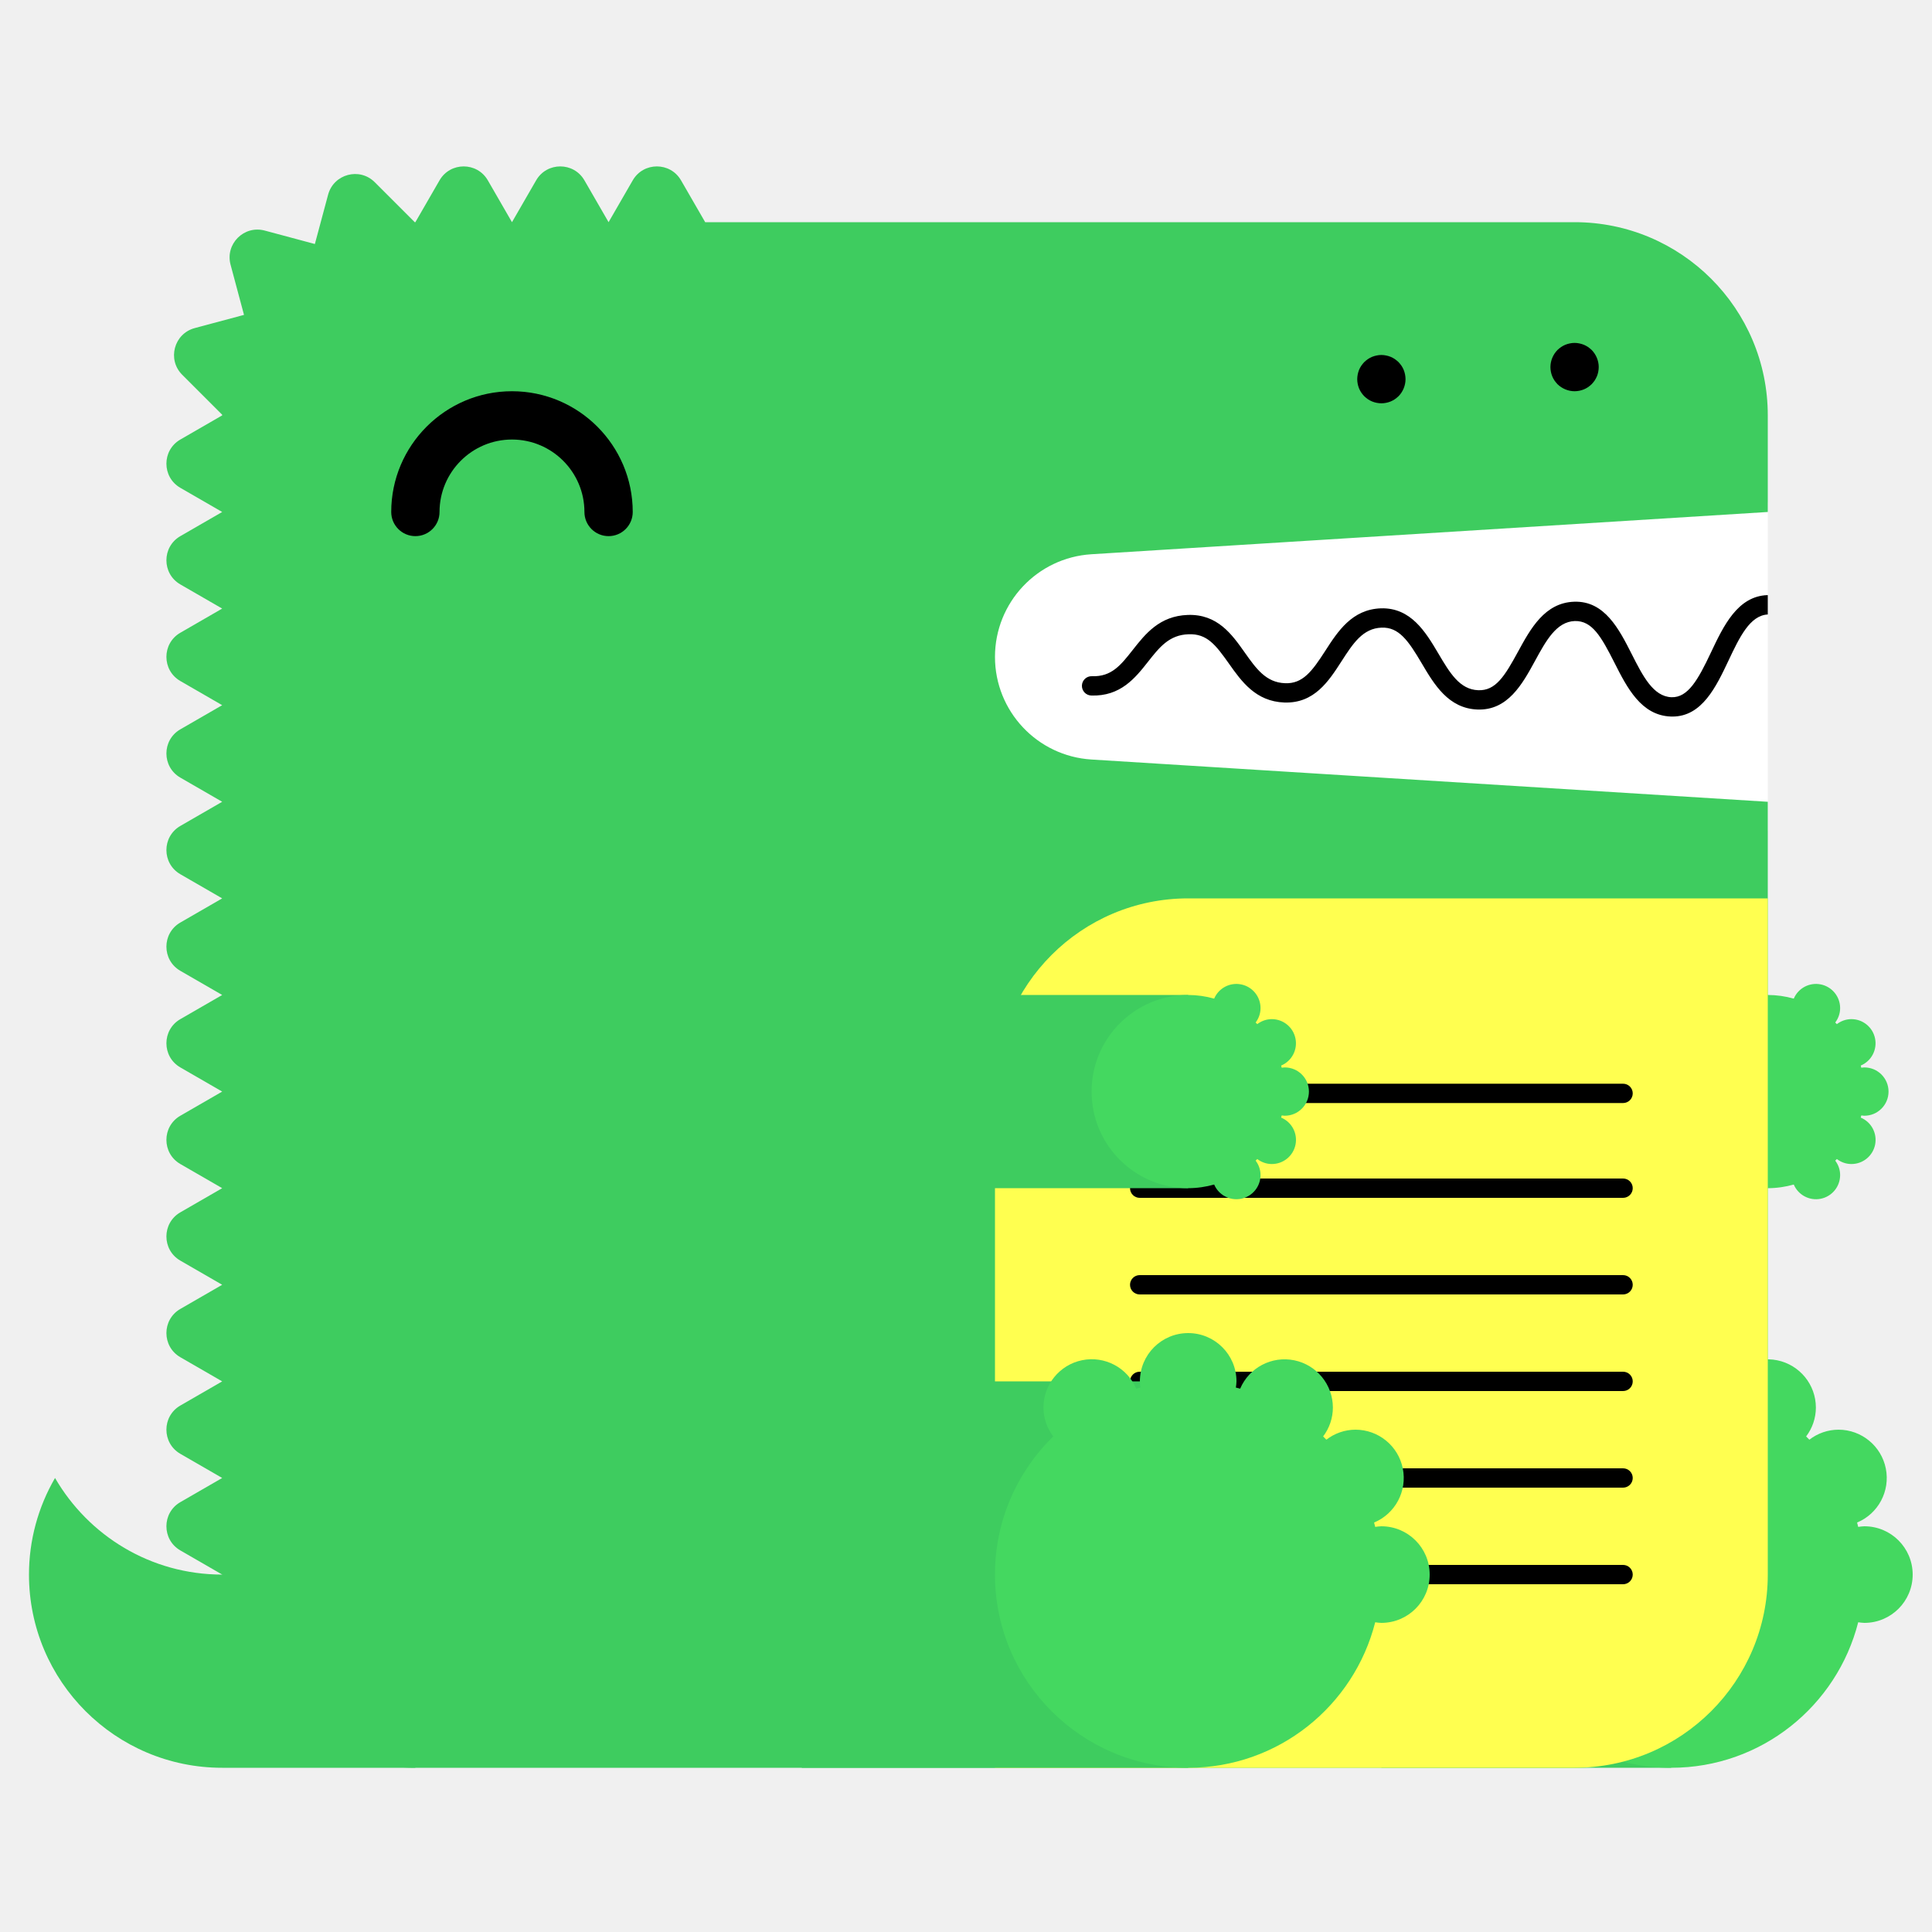
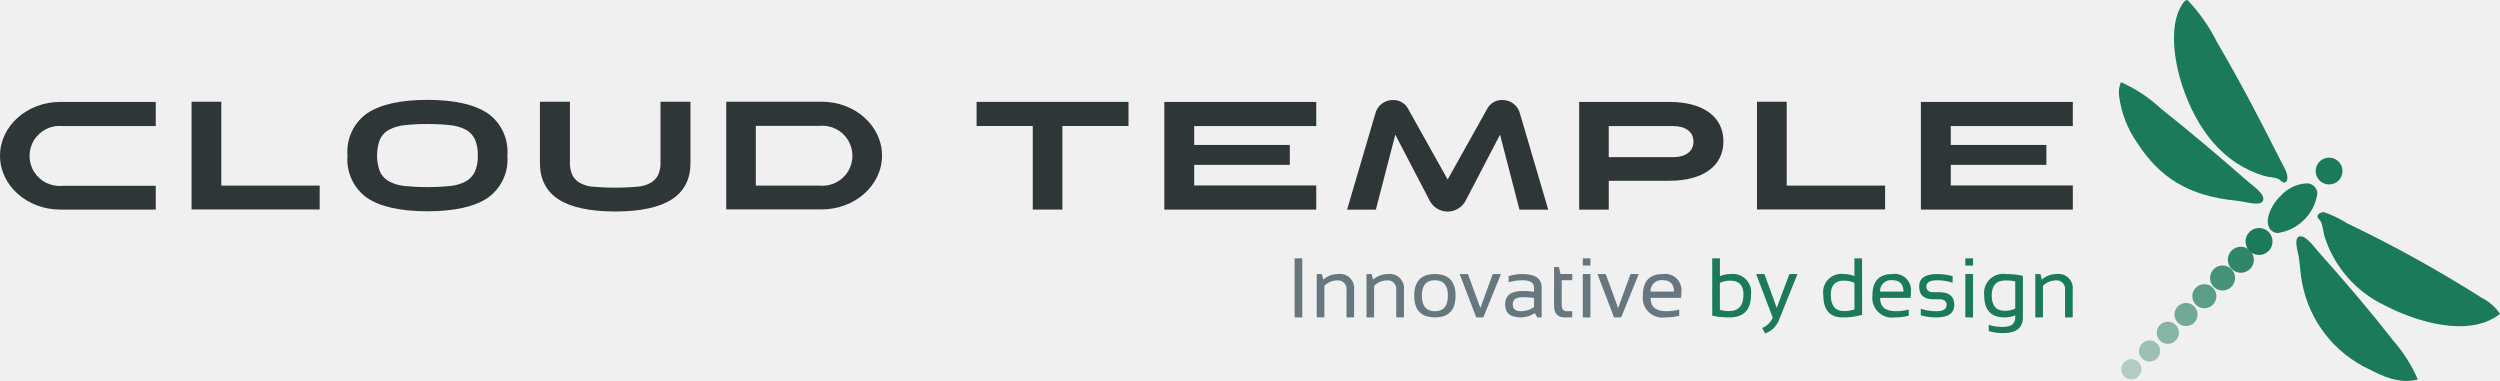
- <svg xmlns="http://www.w3.org/2000/svg" width="200" height="200" viewBox="0 0 200 200">
-   <g fill="none" fill-rule="evenodd">
-     <path fill="#FFF" d="M99 52h84v34H99z" />
-     <path d="M23 163c-7.398 0-13.843-4.027-17.303-10A19.886 19.886 0 0 0 3 163c0 11.046 8.954 20 20 20h20v-20H23z" fill="#3ECC5F" />
-     <path d="M112.98 57.376L183 53V43c0-11.046-8.954-20-20-20H73l-2.5-4.33c-1.112-1.925-3.889-1.925-5 0L63 23l-2.5-4.33c-1.111-1.925-3.889-1.925-5 0L53 23l-2.5-4.33c-1.111-1.925-3.889-1.925-5 0L43 23c-.022 0-.042.003-.065.003l-4.142-4.141c-1.57-1.571-4.252-.853-4.828 1.294l-1.369 5.104-5.192-1.392c-2.148-.575-4.111 1.389-3.535 3.536l1.39 5.193-5.102 1.367c-2.148.576-2.867 3.259-1.296 4.83l4.142 4.142c0 .021-.003.042-.003.064l-4.33 2.5c-1.925 1.111-1.925 3.889 0 5L23 53l-4.33 2.5c-1.925 1.111-1.925 3.889 0 5L23 63l-4.33 2.5c-1.925 1.111-1.925 3.889 0 5L23 73l-4.33 2.5c-1.925 1.111-1.925 3.889 0 5L23 83l-4.33 2.5c-1.925 1.111-1.925 3.889 0 5L23 93l-4.33 2.5c-1.925 1.111-1.925 3.889 0 5L23 103l-4.33 2.5c-1.925 1.111-1.925 3.889 0 5L23 113l-4.33 2.5c-1.925 1.111-1.925 3.889 0 5L23 123l-4.33 2.5c-1.925 1.111-1.925 3.889 0 5L23 133l-4.33 2.5c-1.925 1.111-1.925 3.889 0 5L23 143l-4.33 2.5c-1.925 1.111-1.925 3.889 0 5L23 153l-4.33 2.5c-1.925 1.111-1.925 3.889 0 5L23 163c0 11.046 8.954 20 20 20h120c11.046 0 20-8.954 20-20V83l-70.02-4.376A10.645 10.645 0 0 1 103 68c0-5.621 4.37-10.273 9.98-10.624" fill="#3ECC5F" />
-     <path fill="#3ECC5F" d="M143 183h30v-40h-30z" />
-     <path d="M193 158c-.219 0-.428.037-.639.064-.038-.15-.074-.301-.116-.451A5 5 0 0 0 190.32 148a4.96 4.96 0 0 0-3.016 1.036 26.531 26.531 0 0 0-.335-.336 4.955 4.955 0 0 0 1.011-2.987 5 5 0 0 0-9.599-1.959c-.148-.042-.297-.077-.445-.115.027-.211.064-.42.064-.639a5 5 0 0 0-5-5 5 5 0 0 0-5 5c0 .219.037.428.064.639-.148.038-.297.073-.445.115a4.998 4.998 0 0 0-9.599 1.959c0 1.125.384 2.151 1.011 2.987-3.717 3.632-6.031 8.693-6.031 14.3 0 11.046 8.954 20 20 20 9.339 0 17.16-6.41 19.361-15.064.211.027.42.064.639.064a5 5 0 0 0 5-5 5 5 0 0 0-5-5" fill="#44D860" />
-     <path fill="#3ECC5F" d="M153 123h30v-20h-30z" />
-     <path d="M193 115.5a2.5 2.5 0 1 0 0-5c-.109 0-.214.019-.319.032-.02-.075-.037-.15-.058-.225a2.501 2.501 0 0 0-.963-4.807c-.569 0-1.088.197-1.508.518a6.653 6.653 0 0 0-.168-.168c.314-.417.506-.931.506-1.494a2.5 2.5 0 0 0-4.8-.979A9.987 9.987 0 0 0 183 103c-5.522 0-10 4.478-10 10s4.478 10 10 10c.934 0 1.833-.138 2.69-.377a2.5 2.5 0 0 0 4.8-.979c0-.563-.192-1.077-.506-1.494.057-.055.113-.111.168-.168.42.321.939.518 1.508.518a2.5 2.5 0 0 0 .963-4.807c.021-.074.038-.15.058-.225.105.013.21.032.319.032" fill="#44D860" />
-     <path d="M63 55.5a2.5 2.5 0 0 1-2.5-2.5c0-4.136-3.364-7.5-7.5-7.5s-7.5 3.364-7.5 7.5a2.5 2.5 0 1 1-5 0c0-6.893 5.607-12.5 12.5-12.5S65.5 46.107 65.5 53a2.5 2.5 0 0 1-2.5 2.5" fill="#000" />
-     <path d="M103 183h60c11.046 0 20-8.954 20-20V93h-60c-11.046 0-20 8.954-20 20v70z" fill="#FFFF50" />
-     <path d="M168.02 124h-50.04a1 1 0 1 1 0-2h50.04a1 1 0 1 1 0 2m0 20h-50.04a1 1 0 1 1 0-2h50.04a1 1 0 1 1 0 2m0 20h-50.04a1 1 0 1 1 0-2h50.04a1 1 0 1 1 0 2m0-49.814h-50.04a1 1 0 1 1 0-2h50.04a1 1 0 1 1 0 2m0 19.814h-50.04a1 1 0 1 1 0-2h50.04a1 1 0 1 1 0 2m0 20h-50.04a1 1 0 1 1 0-2h50.04a1 1 0 1 1 0 2M183 61.611c-.012 0-.022-.006-.034-.005-3.09.105-4.552 3.196-5.842 5.923-1.346 2.85-2.387 4.703-4.093 4.647-1.889-.068-2.969-2.202-4.113-4.46-1.314-2.594-2.814-5.536-5.963-5.426-3.046.104-4.513 2.794-5.807 5.167-1.377 2.528-2.314 4.065-4.121 3.994-1.927-.07-2.951-1.805-4.136-3.813-1.321-2.236-2.848-4.75-5.936-4.664-2.994.103-4.465 2.385-5.763 4.4-1.373 2.13-2.335 3.428-4.165 3.351-1.973-.07-2.992-1.51-4.171-3.177-1.324-1.873-2.816-3.993-5.895-3.89-2.928.1-4.399 1.97-5.696 3.618-1.232 1.564-2.194 2.802-4.229 2.724a1 1 0 0 0-.072 2c3.017.101 4.545-1.8 5.872-3.487 1.177-1.496 2.193-2.787 4.193-2.855 1.926-.082 2.829 1.115 4.195 3.045 1.297 1.834 2.769 3.914 5.731 4.021 3.103.104 4.596-2.215 5.918-4.267 1.182-1.834 2.202-3.417 4.15-3.484 1.793-.067 2.769 1.35 4.145 3.681 1.297 2.197 2.766 4.686 5.787 4.796 3.125.108 4.634-2.62 5.949-5.035 1.139-2.088 2.214-4.06 4.119-4.126 1.793-.042 2.728 1.595 4.111 4.33 1.292 2.553 2.757 5.445 5.825 5.556l.169.003c3.064 0 4.518-3.075 5.805-5.794 1.139-2.41 2.217-4.68 4.067-4.773v-2z" fill="#000" />
-     <path fill="#3ECC5F" d="M83 183h40v-40H83z" />
-     <path d="M143 158c-.219 0-.428.037-.639.064-.038-.15-.074-.301-.116-.451A5 5 0 0 0 140.32 148a4.96 4.96 0 0 0-3.016 1.036 26.531 26.531 0 0 0-.335-.336 4.955 4.955 0 0 0 1.011-2.987 5 5 0 0 0-9.599-1.959c-.148-.042-.297-.077-.445-.115.027-.211.064-.42.064-.639a5 5 0 0 0-5-5 5 5 0 0 0-5 5c0 .219.037.428.064.639-.148.038-.297.073-.445.115a4.998 4.998 0 0 0-9.599 1.959c0 1.125.384 2.151 1.011 2.987-3.717 3.632-6.031 8.693-6.031 14.3 0 11.046 8.954 20 20 20 9.339 0 17.16-6.41 19.361-15.064.211.027.42.064.639.064a5 5 0 0 0 5-5 5 5 0 0 0-5-5" fill="#44D860" />
-     <path fill="#3ECC5F" d="M83 123h40v-20H83z" />
-     <path d="M133 115.5a2.5 2.5 0 1 0 0-5c-.109 0-.214.019-.319.032-.02-.075-.037-.15-.058-.225a2.501 2.501 0 0 0-.963-4.807c-.569 0-1.088.197-1.508.518a6.653 6.653 0 0 0-.168-.168c.314-.417.506-.931.506-1.494a2.5 2.5 0 0 0-4.8-.979A9.987 9.987 0 0 0 123 103c-5.522 0-10 4.478-10 10s4.478 10 10 10c.934 0 1.833-.138 2.69-.377a2.5 2.5 0 0 0 4.8-.979c0-.563-.192-1.077-.506-1.494.057-.055.113-.111.168-.168.42.321.939.518 1.508.518a2.5 2.5 0 0 0 .963-4.807c.021-.074.038-.15.058-.225.105.013.21.032.319.032" fill="#44D860" />
-     <path d="M143 41.75c-.16 0-.33-.02-.49-.05a2.52 2.52 0 0 1-.47-.14c-.15-.06-.29-.14-.431-.23-.13-.09-.259-.2-.38-.31-.109-.12-.219-.24-.309-.38s-.17-.28-.231-.43a2.619 2.619 0 0 1-.189-.96c0-.16.02-.33.05-.49.03-.16.08-.31.139-.47.061-.15.141-.29.231-.43.09-.13.2-.26.309-.38.121-.11.25-.22.38-.31.141-.09.281-.17.431-.23.149-.06.31-.11.47-.14.32-.07.65-.07.98 0 .159.03.32.08.47.14.149.06.29.14.43.23.13.09.259.2.38.31.11.12.22.25.31.38.09.14.17.28.23.43.06.16.11.31.14.47.029.16.05.33.05.49 0 .66-.271 1.31-.73 1.77-.121.11-.25.22-.38.31-.14.09-.281.17-.43.23a2.565 2.565 0 0 1-.96.19m20-1.25c-.66 0-1.3-.27-1.771-.73a3.802 3.802 0 0 1-.309-.38c-.09-.14-.17-.28-.231-.43a2.619 2.619 0 0 1-.189-.96c0-.66.27-1.3.729-1.77.121-.11.25-.22.38-.31.141-.09.281-.17.431-.23.149-.06.31-.11.47-.14.32-.07.66-.07.98 0 .159.03.32.08.47.14.149.06.29.14.43.23.13.09.259.2.38.31.459.47.73 1.11.73 1.77 0 .16-.021.33-.05.49-.03.16-.08.32-.14.47-.07.15-.14.29-.23.43-.09.13-.2.26-.31.38-.121.11-.25.22-.38.31-.14.09-.281.17-.43.23a2.565 2.565 0 0 1-.96.19" fill="#000" />
+ <svg xmlns="http://www.w3.org/2000/svg" id="Groupe_3264" data-name="Groupe 3264" width="260" height="39.619" viewBox="0 0 260 39.619">
+   <defs>
+     <clipPath id="clip-path">
+       <rect id="Rectangle_121" data-name="Rectangle 121" width="260" height="39.619" fill="none" stroke="rgba(0,0,0,0)" stroke-width="1" />
+     </clipPath>
+     <clipPath id="clip-path-4">
+       <rect id="Rectangle_107" data-name="Rectangle 107" width="2.102" height="2.104" fill="none" stroke="rgba(0,0,0,0)" stroke-width="1" />
+     </clipPath>
+     <clipPath id="clip-path-5">
+       <rect id="Rectangle_106" data-name="Rectangle 106" width="2.102" height="2.103" fill="none" stroke="rgba(0,0,0,0)" stroke-width="1" />
+     </clipPath>
+     <clipPath id="clip-path-6">
+       <rect id="Rectangle_109" data-name="Rectangle 109" width="2.203" height="2.203" fill="none" stroke="rgba(0,0,0,0)" stroke-width="1" />
+     </clipPath>
+     <clipPath id="clip-path-7">
+       <rect id="Rectangle_108" data-name="Rectangle 108" width="2.202" height="2.203" fill="none" stroke="rgba(0,0,0,0)" stroke-width="1" />
+     </clipPath>
+     <clipPath id="clip-path-8">
+       <rect id="Rectangle_111" data-name="Rectangle 111" width="2.304" height="2.303" fill="none" stroke="rgba(0,0,0,0)" stroke-width="1" />
+     </clipPath>
+     <clipPath id="clip-path-10">
+       <rect id="Rectangle_113" data-name="Rectangle 113" width="2.404" height="2.403" fill="none" stroke="rgba(0,0,0,0)" stroke-width="1" />
+     </clipPath>
+     <clipPath id="clip-path-12">
+       <rect id="Rectangle_115" data-name="Rectangle 115" width="2.505" height="2.504" fill="none" stroke="rgba(0,0,0,0)" stroke-width="1" />
+     </clipPath>
+     <clipPath id="clip-path-14">
+       <rect id="Rectangle_117" data-name="Rectangle 117" width="2.605" height="2.604" fill="none" stroke="rgba(0,0,0,0)" stroke-width="1" />
+     </clipPath>
+     <clipPath id="clip-path-16">
+       <rect id="Rectangle_119" data-name="Rectangle 119" width="2.706" height="2.704" fill="none" stroke="rgba(0,0,0,0)" stroke-width="1" />
+     </clipPath>
+   </defs>
+   <g id="Groupe_898" data-name="Groupe 898" clip-path="url(#clip-path)">
+     <rect id="Rectangle_104" data-name="Rectangle 104" width="0.795" height="6.144" transform="translate(134.641 26.867)" fill="#67777f" stroke="rgba(0,0,0,0)" stroke-width="1" />
+     <g id="Groupe_860" data-name="Groupe 860">
+       <g id="Groupe_859" data-name="Groupe 859" clip-path="url(#clip-path)">
+         <path id="Tracé_370" data-name="Tracé 370" d="M430.626,94.133V89.622h.537l.142.576a2.325,2.325,0,0,1,1.521-.576,1.489,1.489,0,0,1,1.689,1.68v2.831h-.795V91.289a.887.887,0,0,0-1-1.006,1.887,1.887,0,0,0-1.3.571v3.278Z" transform="translate(-293.686 -61.122)" fill="#67777f" stroke="rgba(0,0,0,0)" stroke-width="1" />
+         <path id="Tracé_371" data-name="Tracé 371" d="M446.908,94.133V89.622h.537l.142.576a2.325,2.325,0,0,1,1.521-.576A1.489,1.489,0,0,1,450.8,91.3v2.831H450V91.289a.887.887,0,0,0-1-1.006,1.887,1.887,0,0,0-1.3.571v3.278Z" transform="translate(-304.791 -61.122)" fill="#67777f" stroke="rgba(0,0,0,0)" stroke-width="1" />
+         <path id="Tracé_372" data-name="Tracé 372" d="M462.513,91.878q0-2.256,2.149-2.256t2.148,2.256q0,2.251-2.148,2.251t-2.149-2.251m2.149,1.611q1.353,0,1.353-1.628,0-1.594-1.353-1.594t-1.354,1.594q0,1.628,1.354,1.628" transform="translate(-315.433 -61.122)" fill="#67777f" stroke="rgba(0,0,0,0)" stroke-width="1" />
+         <path id="Tracé_373" data-name="Tracé 373" d="M477.375,89.622h.859l1.293,3.536,1.285-3.536h.859l-1.835,4.511H479.1Z" transform="translate(-325.569 -61.122)" fill="#67777f" stroke="rgba(0,0,0,0)" stroke-width="1" />
+         <path id="Tracé_374" data-name="Tracé 374" d="M492.238,92.771q0-1.388,1.83-1.388a8.148,8.148,0,0,1,1.177.086v-.425q0-.777-1.216-.778a5.046,5.046,0,0,0-1.426.215v-.645a5.034,5.034,0,0,1,1.426-.215q2.012,0,2.011,1.4v3.111h-.447l-.274-.447a2.609,2.609,0,0,1-1.47.447q-1.611,0-1.611-1.362m1.83-.743q-1.036,0-1.036.73t.817.73a2.226,2.226,0,0,0,1.4-.439v-.937a8.147,8.147,0,0,0-1.177-.086" transform="translate(-335.706 -61.122)" fill="#67777f" stroke="rgba(0,0,0,0)" stroke-width="1" />
+         <path id="Tracé_375" data-name="Tracé 375" d="M508.249,87.325h.5l.172.73h1.22V88.7h-1.1v2.591q0,.632.545.632h.55v.644h-.756q-1.134,0-1.134-1.216Z" transform="translate(-346.625 -59.556)" fill="#67777f" stroke="rgba(0,0,0,0)" stroke-width="1" />
+         <path id="Tracé_376" data-name="Tracé 376" d="M518.434,85.24h-.795v-.752h.795Zm0,5.392h-.795V86.121h.795Z" transform="translate(-353.029 -57.621)" fill="#67777f" stroke="rgba(0,0,0,0)" stroke-width="1" />
+         <path id="Tracé_377" data-name="Tracé 377" d="M522.435,89.622h.859l1.294,3.536,1.284-3.536h.859L524.9,94.134h-.739Z" transform="translate(-356.3 -61.122)" fill="#67777f" stroke="rgba(0,0,0,0)" stroke-width="1" />
+         <path id="Tracé_378" data-name="Tracé 378" d="M539.373,89.622a1.692,1.692,0,0,1,1.925,1.9,4.681,4.681,0,0,1-.039.58h-3.167q0,1.383,1.615,1.384a4.954,4.954,0,0,0,1.366-.172v.645a5.315,5.315,0,0,1-1.452.172,2.047,2.047,0,0,1-2.325-2.307q0-2.2,2.075-2.2m-1.28,1.822h2.441q-.026-1.186-1.16-1.186a1.136,1.136,0,0,0-1.28,1.186" transform="translate(-366.436 -61.122)" fill="#67777f" stroke="rgba(0,0,0,0)" stroke-width="1" />
+       </g>
+     </g>
+     <text id="_" data-name=" " transform="translate(175.28 24.471)" fill="#00287a" font-size="1" font-family="Sansation-Regular, Sansation">
+       <tspan x="0" y="0"> </tspan>
+     </text>
+     <g id="Groupe_897" data-name="Groupe 897">
+       <g id="Groupe_896" data-name="Groupe 896" clip-path="url(#clip-path)">
+         <path id="Tracé_379" data-name="Tracé 379" d="M559.971,84.487h.8v1.848a2.794,2.794,0,0,1,1.1-.215A1.9,1.9,0,0,1,564,88.286q0,2.346-2.247,2.346a8.047,8.047,0,0,1-1.783-.185Zm.8,5.358a3.143,3.143,0,0,0,.949.125q1.5,0,1.5-1.714,0-1.448-1.362-1.448a2.444,2.444,0,0,0-1.091.232Z" transform="translate(-381.899 -57.62)" fill="#1b7a59" stroke="rgba(0,0,0,0)" stroke-width="1" />
+         <path id="Tracé_380" data-name="Tracé 380" d="M574.333,89.622h.864l1.276,3.523,1.319-3.523h.842l-1.873,4.644a2.4,2.4,0,0,1-1.5,1.534l-.3-.563a2.1,2.1,0,0,0,1.1-1.078Z" transform="translate(-391.694 -61.122)" fill="#1b7a59" stroke="rgba(0,0,0,0)" stroke-width="1" />
+         <path id="Tracé_381" data-name="Tracé 381" d="M600.328,90.361a6.523,6.523,0,0,1-2.024.271q-2.015,0-2.015-2.346a1.9,1.9,0,0,1,2.139-2.166,2.859,2.859,0,0,1,1.1.215V84.488h.795Zm-.795-3.321a2.5,2.5,0,0,0-1.1-.232q-1.362,0-1.362,1.448,0,1.714,1.362,1.714a3.347,3.347,0,0,0,1.1-.167Z" transform="translate(-406.669 -57.621)" fill="#1b7a59" stroke="rgba(0,0,0,0)" stroke-width="1" />
+         <path id="Tracé_382" data-name="Tracé 382" d="M614.444,89.622a1.692,1.692,0,0,1,1.925,1.9,4.692,4.692,0,0,1-.038.58h-3.167q0,1.383,1.615,1.384a4.954,4.954,0,0,0,1.367-.172v.645a5.314,5.314,0,0,1-1.452.172,2.047,2.047,0,0,1-2.325-2.307q0-2.2,2.075-2.2m-1.28,1.822H615.6q-.026-1.186-1.16-1.186a1.136,1.136,0,0,0-1.28,1.186" transform="translate(-417.635 -61.122)" fill="#1b7a59" stroke="rgba(0,0,0,0)" stroke-width="1" />
+         <path id="Tracé_383" data-name="Tracé 383" d="M627.808,93.919v-.687a5.183,5.183,0,0,0,1.607.258q1.078,0,1.078-.645,0-.6-.752-.6H629.1q-1.462,0-1.461-1.332,0-1.289,1.878-1.289a6.106,6.106,0,0,1,1.6.215v.687a5.168,5.168,0,0,0-1.6-.258q-1.126,0-1.126.644,0,.6.709.6h.644q1.547,0,1.547,1.332,0,1.289-1.873,1.289a6.124,6.124,0,0,1-1.607-.215" transform="translate(-428.047 -61.122)" fill="#1b7a59" stroke="rgba(0,0,0,0)" stroke-width="1" />
+         <path id="Tracé_384" data-name="Tracé 384" d="M643.563,85.24h-.8v-.752h.8Zm0,5.392h-.8V86.121h.8Z" transform="translate(-438.367 -57.621)" fill="#1b7a59" stroke="rgba(0,0,0,0)" stroke-width="1" />
+         <path id="Tracé_385" data-name="Tracé 385" d="M652.942,94.133q0,1.633-2.075,1.633a4.674,4.674,0,0,1-1.478-.215v-.645a4.779,4.779,0,0,0,1.487.215q1.272,0,1.272-.988v-.215a2.759,2.759,0,0,1-1.091.215q-2.14,0-2.14-2.282a1.982,1.982,0,0,1,2.255-2.23,8.34,8.34,0,0,1,1.77.185Zm-.795-3.746a4.184,4.184,0,0,0-1.01-.1q-1.439,0-1.439,1.56,0,1.6,1.362,1.6a2.421,2.421,0,0,0,1.087-.232Z" transform="translate(-442.56 -61.122)" fill="#1b7a59" stroke="rgba(0,0,0,0)" stroke-width="1" />
+         <path id="Tracé_386" data-name="Tracé 386" d="M665.628,94.133V89.622h.537l.142.576a2.325,2.325,0,0,1,1.521-.576,1.489,1.489,0,0,1,1.689,1.68v2.831h-.795V91.289a.887.887,0,0,0-1-1.006,1.888,1.888,0,0,0-1.3.571v3.278Z" transform="translate(-453.957 -61.122)" fill="#1b7a59" stroke="rgba(0,0,0,0)" stroke-width="1" />
+         <g id="Groupe_865" data-name="Groupe 865" transform="translate(220.606 37.352)" opacity="0.3">
+           <g id="Groupe_864" data-name="Groupe 864">
+             <g id="Groupe_863" data-name="Groupe 863" clip-path="url(#clip-path-4)">
+               <g id="Groupe_862" data-name="Groupe 862" transform="translate(0 0)">
+                 <g id="Groupe_861" data-name="Groupe 861" clip-path="url(#clip-path-5)">
+                   <path id="Tracé_387" data-name="Tracé 387" d="M693.926,117.893a1.052,1.052,0,1,1,0,1.234,1.052,1.052,0,0,1,0-1.234" transform="translate(-693.727 -117.459)" fill="#1b7a59" stroke="rgba(0,0,0,0)" stroke-width="1" />
+                 </g>
+               </g>
+             </g>
+           </g>
+         </g>
+         <g id="Groupe_870" data-name="Groupe 870" transform="translate(222.455 35.404)" opacity="0.4">
+           <g id="Groupe_869" data-name="Groupe 869">
+             <g id="Groupe_868" data-name="Groupe 868" clip-path="url(#clip-path-6)">
+               <g id="Groupe_867" data-name="Groupe 867" transform="translate(0)">
+                 <g id="Groupe_866" data-name="Groupe 866" clip-path="url(#clip-path-7)">
+                   <path id="Tracé_388" data-name="Tracé 388" d="M699.752,111.783a1.1,1.1,0,1,1,0,1.3,1.1,1.1,0,0,1,0-1.3" transform="translate(-699.54 -111.332)" fill="#1b7a59" stroke="rgba(0,0,0,0)" stroke-width="1" />
+                 </g>
+               </g>
+             </g>
+           </g>
+         </g>
+         <g id="Groupe_875" data-name="Groupe 875" transform="translate(224.303 33.455)" opacity="0.5">
+           <g id="Groupe_874" data-name="Groupe 874">
+             <g id="Groupe_873" data-name="Groupe 873" clip-path="url(#clip-path-8)">
+               <g id="Groupe_872" data-name="Groupe 872" transform="translate(0 0)">
+                 <g id="Groupe_871" data-name="Groupe 871" clip-path="url(#clip-path-8)">
+                   <path id="Tracé_389" data-name="Tracé 389" d="M705.577,105.672a1.152,1.152,0,1,1,0,1.369,1.153,1.153,0,0,1,0-1.369" transform="translate(-705.352 -105.205)" fill="#1b7a59" stroke="rgba(0,0,0,0)" stroke-width="1" />
+                 </g>
+               </g>
+             </g>
+           </g>
+         </g>
+         <g id="Groupe_880" data-name="Groupe 880" transform="translate(226.151 31.507)" opacity="0.6">
+           <g id="Groupe_879" data-name="Groupe 879">
+             <g id="Groupe_878" data-name="Groupe 878" clip-path="url(#clip-path-10)">
+               <g id="Groupe_877" data-name="Groupe 877" transform="translate(0 0)">
+                 <g id="Groupe_876" data-name="Groupe 876" clip-path="url(#clip-path-10)">
+                   <path id="Tracé_390" data-name="Tracé 390" d="M711.4,99.561a1.2,1.2,0,1,1,0,1.437,1.2,1.2,0,0,1,0-1.437" transform="translate(-711.165 -99.079)" fill="#1b7a59" stroke="rgba(0,0,0,0)" stroke-width="1" />
+                 </g>
+               </g>
+             </g>
+           </g>
+         </g>
+         <g id="Groupe_885" data-name="Groupe 885" transform="translate(228 29.559)" opacity="0.7">
+           <g id="Groupe_884" data-name="Groupe 884">
+             <g id="Groupe_883" data-name="Groupe 883" clip-path="url(#clip-path-12)">
+               <g id="Groupe_882" data-name="Groupe 882" transform="translate(0 0)">
+                 <g id="Groupe_881" data-name="Groupe 881" clip-path="url(#clip-path-12)">
+                   <path id="Tracé_391" data-name="Tracé 391" d="M717.228,93.45a1.252,1.252,0,1,1,0,1.5,1.253,1.253,0,0,1,0-1.5" transform="translate(-716.977 -92.952)" fill="#1b7a59" stroke="rgba(0,0,0,0)" stroke-width="1" />
+                 </g>
+               </g>
+             </g>
+           </g>
+         </g>
+         <g id="Groupe_890" data-name="Groupe 890" transform="translate(229.848 27.61)" opacity="0.8">
+           <g id="Groupe_889" data-name="Groupe 889">
+             <g id="Groupe_888" data-name="Groupe 888" clip-path="url(#clip-path-14)">
+               <g id="Groupe_887" data-name="Groupe 887" transform="translate(0 0)">
+                 <g id="Groupe_886" data-name="Groupe 886" clip-path="url(#clip-path-14)">
+                   <path id="Tracé_392" data-name="Tracé 392" d="M723.054,87.337a1.3,1.3,0,1,1,0,1.573,1.3,1.3,0,0,1,0-1.573" transform="translate(-722.79 -86.824)" fill="#1b7a59" stroke="rgba(0,0,0,0)" stroke-width="1" />
+                 </g>
+               </g>
+             </g>
+           </g>
+         </g>
+         <g id="Groupe_895" data-name="Groupe 895" transform="translate(231.697 25.662)" opacity="0.9">
+           <g id="Groupe_894" data-name="Groupe 894">
+             <g id="Groupe_893" data-name="Groupe 893" clip-path="url(#clip-path-16)">
+               <g id="Groupe_892" data-name="Groupe 892" transform="translate(0 0)">
+                 <g id="Groupe_891" data-name="Groupe 891" clip-path="url(#clip-path-16)">
+                   <path id="Tracé_393" data-name="Tracé 393" d="M728.879,81.226a1.353,1.353,0,1,1,0,1.641,1.354,1.354,0,0,1,0-1.641" transform="translate(-728.602 -80.696)" fill="#1b7a59" stroke="rgba(0,0,0,0)" stroke-width="1" />
+                 </g>
+               </g>
+             </g>
+           </g>
+         </g>
+         <path id="Tracé_394" data-name="Tracé 394" d="M734.7,75.115a1.4,1.4,0,1,1,0,1.708,1.4,1.4,0,0,1,0-1.708" transform="translate(-500.869 -50.856)" fill="#1b7a59" stroke="rgba(0,0,0,0)" stroke-width="1" />
+         <path id="Tracé_395" data-name="Tracé 395" d="M720.429,18.309c.416.12.905.113,1.357.272.228.08.438.443.678.407.523-.079.263-.992.135-1.266-.26-.56-.462-.882-.633-1.221-2.159-4.293-4.2-8.182-6.51-12.116A17.924,17.924,0,0,0,712.382,0h-.09c-.035.053-.174.083-.181.091-1.82,2.124-1.1,6.376-.226,8.951,1.489,4.378,4.187,8.015,8.544,9.268" transform="translate(-484.887)" fill="#1b7a59" stroke="rgba(0,0,0,0)" stroke-width="1" fill-rule="evenodd" />
+         <path id="Tracé_396" data-name="Tracé 396" d="M705.318,39.212c.92.089,2.44.63,2.668-.045.216-.639-.967-1.434-1.447-1.853-3.151-2.756-6.04-5.191-9.222-7.731a15,15,0,0,0-4.114-2.712,2.69,2.69,0,0,0-.18,1.537,10.876,10.876,0,0,0,1.853,4.747c2.3,3.559,5.232,5.554,10.443,6.058" transform="translate(-472.624 -18.326)" fill="#1b7a59" stroke="rgba(0,0,0,0)" stroke-width="1" fill-rule="evenodd" />
+         <path id="Tracé_397" data-name="Tracé 397" d="M759.093,54.3a1.394,1.394,0,1,0-.407-2.758,1.394,1.394,0,0,0,.407,2.758" transform="translate(-516.679 -35.131)" fill="#1b7a59" stroke="rgba(0,0,0,0)" stroke-width="1" fill-rule="evenodd" />
+         <path id="Tracé_398" data-name="Tracé 398" d="M746.809,61.031a1.1,1.1,0,0,0-1.265-1.039,3.892,3.892,0,0,0-2.532,1.266,4.473,4.473,0,0,0-1.357,2.4c-.1.8.26,1.428.995,1.491a4.875,4.875,0,0,0,4.159-4.114" transform="translate(-505.797 -40.913)" fill="#1b7a59" stroke="rgba(0,0,0,0)" stroke-width="1" fill-rule="evenodd" />
+         <path id="Tracé_399" data-name="Tracé 399" d="M774.985,78.274a136.364,136.364,0,0,0-13.969-7.731,11.594,11.594,0,0,0-2.441-1.175c-.225-.039-.66.183-.678.407-.02.239.332.455.407.678.176.517.21,1.063.362,1.537a11.92,11.92,0,0,0,6.283,7.1c2.9,1.519,8.6,3.479,11.935.859a5,5,0,0,0-1.9-1.672" transform="translate(-516.884 -47.305)" fill="#1b7a59" stroke="rgba(0,0,0,0)" stroke-width="1" fill-rule="evenodd" />
+         <path id="Tracé_400" data-name="Tracé 400" d="M753.332,78.932c-.459-.516-1.16-1.506-1.763-1.628-1.006-.2-.374,1.688-.317,2.081.143.987.182,1.922.362,2.8a12.465,12.465,0,0,0,7.007,8.951c1.389.7,3.074,1.542,5.018,1.04a15.387,15.387,0,0,0-2.622-4.114c-2.441-3.143-5.005-6.122-7.686-9.132" transform="translate(-512.184 -52.71)" fill="#1b7a59" stroke="rgba(0,0,0,0)" stroke-width="1" fill-rule="evenodd" />
+         <path id="Tracé_401" data-name="Tracé 401" d="M121.964,44.248c-2.81,0-4.93-.474-6.3-1.409a4.9,4.9,0,0,1-2.014-4.393,4.872,4.872,0,0,1,2.023-4.375c1.375-.936,3.492-1.41,6.29-1.41s4.9.474,6.282,1.41a4.867,4.867,0,0,1,2.031,4.375,4.892,4.892,0,0,1-2.023,4.393c-1.375.936-3.492,1.41-6.291,1.41m0-9.076a20.063,20.063,0,0,0-2.349.117,4.516,4.516,0,0,0-1.635.47,2.2,2.2,0,0,0-.969,1.04,4.872,4.872,0,0,0,0,3.294,2.24,2.24,0,0,0,.966,1.047,4.364,4.364,0,0,0,1.638.48,23.7,23.7,0,0,0,4.7,0,4.378,4.378,0,0,0,1.638-.48,2.242,2.242,0,0,0,.966-1.047,4.08,4.08,0,0,0,.287-1.647,4.026,4.026,0,0,0-.287-1.647,2.2,2.2,0,0,0-.969-1.04,4.522,4.522,0,0,0-1.635-.47,20.07,20.07,0,0,0-2.349-.117" transform="translate(-77.51 -22.275)" fill="#2f3638" stroke="rgba(0,0,0,0)" stroke-width="1" />
+         <path id="Tracé_402" data-name="Tracé 402" d="M62.65,44.468v-11.2h3.092v8.725H75.974v2.476Z" transform="translate(-42.727 -22.687)" fill="#2f3638" stroke="rgba(0,0,0,0)" stroke-width="1" />
+         <path id="Tracé_403" data-name="Tracé 403" d="M574.61,44.468v-11.2H577.7v8.725h10.233v2.476Z" transform="translate(-391.883 -22.687)" fill="#2f3638" stroke="rgba(0,0,0,0)" stroke-width="1" />
+         <path id="Tracé_404" data-name="Tracé 404" d="M237.512,44.465v-11.2h9.933c3.457,0,6.269,2.512,6.269,5.6s-2.813,5.6-6.269,5.6Zm3.074-2.473h6.623a3.121,3.121,0,1,0,0-6.212h-6.623Z" transform="translate(-161.983 -22.688)" fill="#2f3638" stroke="rgba(0,0,0,0)" stroke-width="1" />
+         <path id="Tracé_405" data-name="Tracé 405" d="M6.269,44.526C2.812,44.526,0,42.015,0,38.928s2.812-5.6,6.269-5.6H16.2v2.512H6.5a3.122,3.122,0,1,0,0,6.214h9.7v2.473Z" transform="translate(0 -22.729)" fill="#2f3638" stroke="rgba(0,0,0,0)" stroke-width="1" />
+         <path id="Tracé_406" data-name="Tracé 406" d="M325.227,44.522V35.828h-5.842V33.322h15.8v2.506h-6.875v8.694Z" transform="translate(-217.82 -22.726)" fill="#2f3638" stroke="rgba(0,0,0,0)" stroke-width="1" />
+         <path id="Tracé_407" data-name="Tracé 407" d="M380.778,44.524v-11.2h15.8v2.512H383.887V37.8h9.942v2.072h-9.942v2.142H396.58v2.511Z" transform="translate(-259.69 -22.725)" fill="#2f3638" stroke="rgba(0,0,0,0)" stroke-width="1" />
+         <path id="Tracé_408" data-name="Tracé 408" d="M628.21,44.524v-11.2h15.8v2.512H631.319V37.8h9.943v2.072h-9.943v2.142h12.693v2.511Z" transform="translate(-428.438 -22.725)" fill="#2f3638" stroke="rgba(0,0,0,0)" stroke-width="1" />
+         <path id="Tracé_409" data-name="Tracé 409" d="M516.461,44.54V33.333h9.356c3.534,0,5.644,1.533,5.644,4.1s-2.11,4.1-5.644,4.1h-6.28v3Zm3.075-5.463h6.725c1.288,0,2.089-.619,2.089-1.615s-.8-1.615-2.089-1.615h-6.725Z" transform="translate(-352.226 -22.733)" fill="#2f3638" stroke="rgba(0,0,0,0)" stroke-width="1" />
+         <path id="Tracé_410" data-name="Tracé 410" d="M451.01,44.319a2.093,2.093,0,0,1-1.884-1.165l-3.562-6.832-2.021,7.8H440.55l2.923-9.936a1.865,1.865,0,0,1,1.826-1.465,1.733,1.733,0,0,1,1.527.789l4.184,7.477,4.184-7.477a1.732,1.732,0,0,1,1.527-.789,1.859,1.859,0,0,1,1.821,1.449l2.928,9.952h-2.992l-2.021-7.8L452.9,43.147a2.1,2.1,0,0,1-1.888,1.172" transform="translate(-300.454 -22.318)" fill="#2f3638" stroke="rgba(0,0,0,0)" stroke-width="1" />
+         <path id="Tracé_411" data-name="Tracé 411" d="M184.331,44.684c-5.216-.032-7.751-1.686-7.751-5.055V33.266H179.7v6.363a2.965,2.965,0,0,0,.208,1.161,1.872,1.872,0,0,0,.7.841,3.194,3.194,0,0,0,1.23.447,26.138,26.138,0,0,0,5.138,0,3.187,3.187,0,0,0,1.231-.447,1.873,1.873,0,0,0,.705-.842,2.957,2.957,0,0,0,.207-1.16V33.266h3.116v6.363c0,3.369-2.535,5.023-7.751,5.055l-.114,0Z" transform="translate(-120.427 -22.687)" fill="#2f3638" stroke="rgba(0,0,0,0)" stroke-width="1" />
+       </g>
+     </g>
  </g>
</svg>
